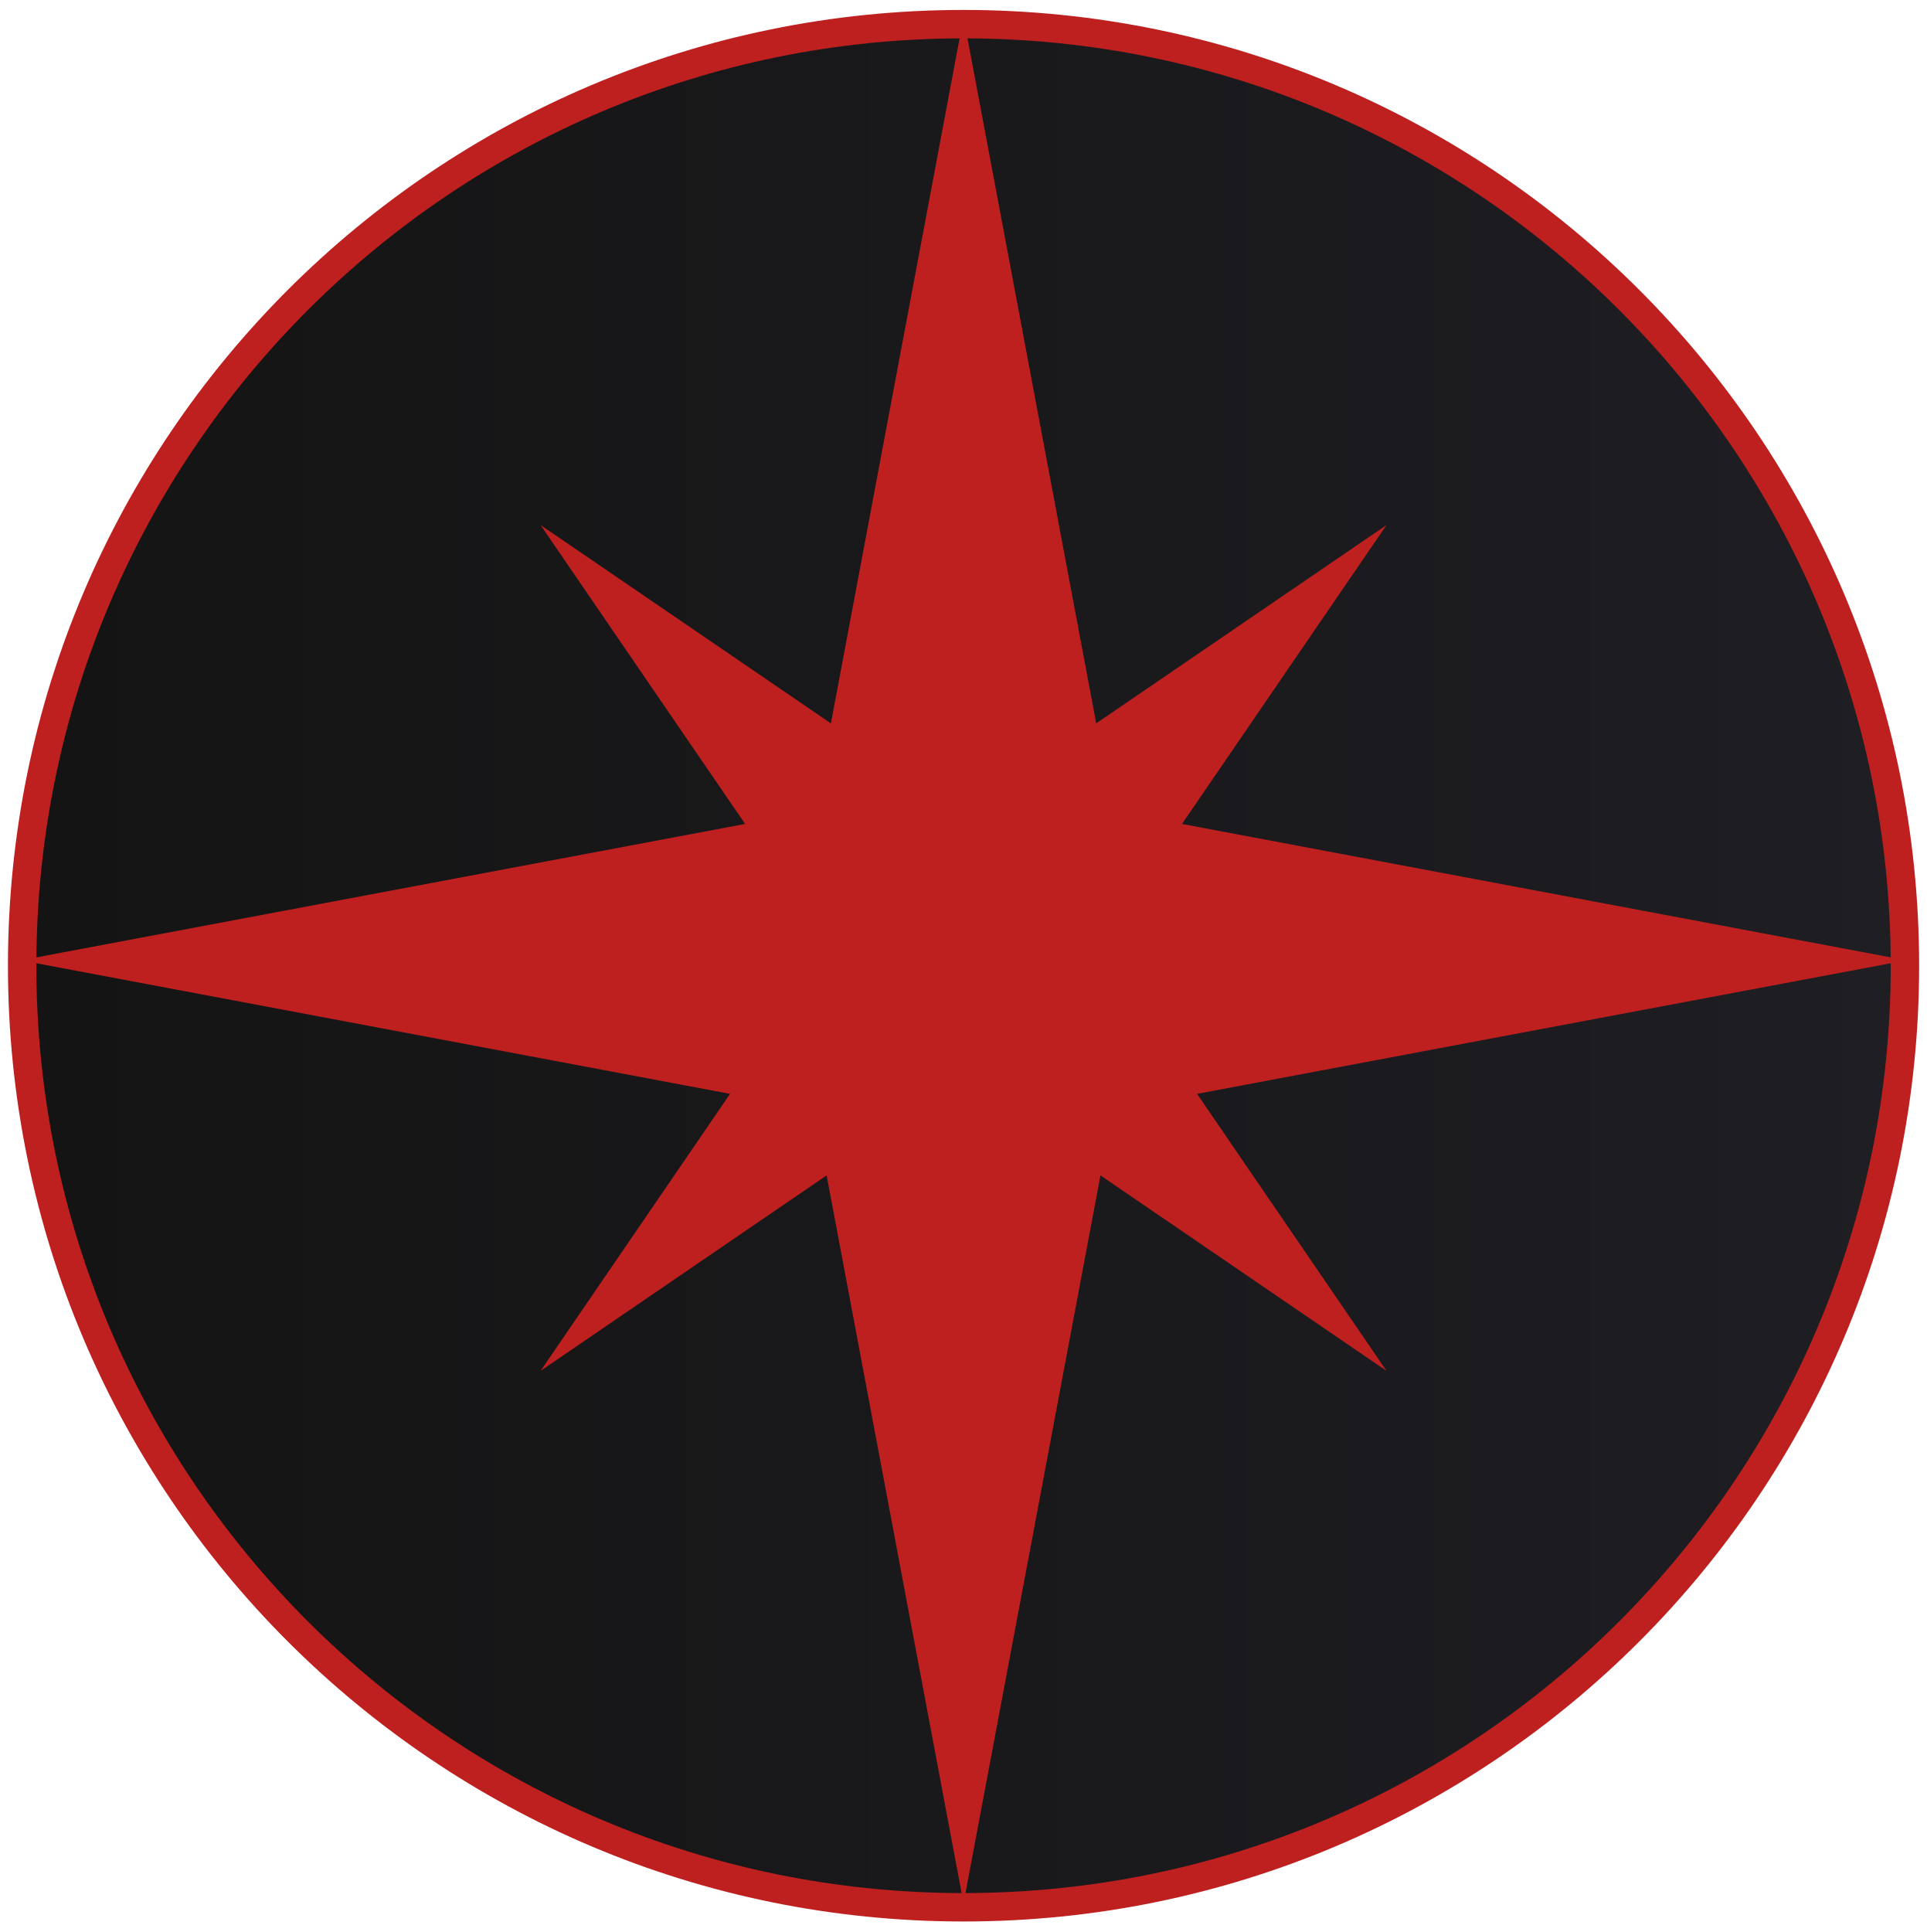
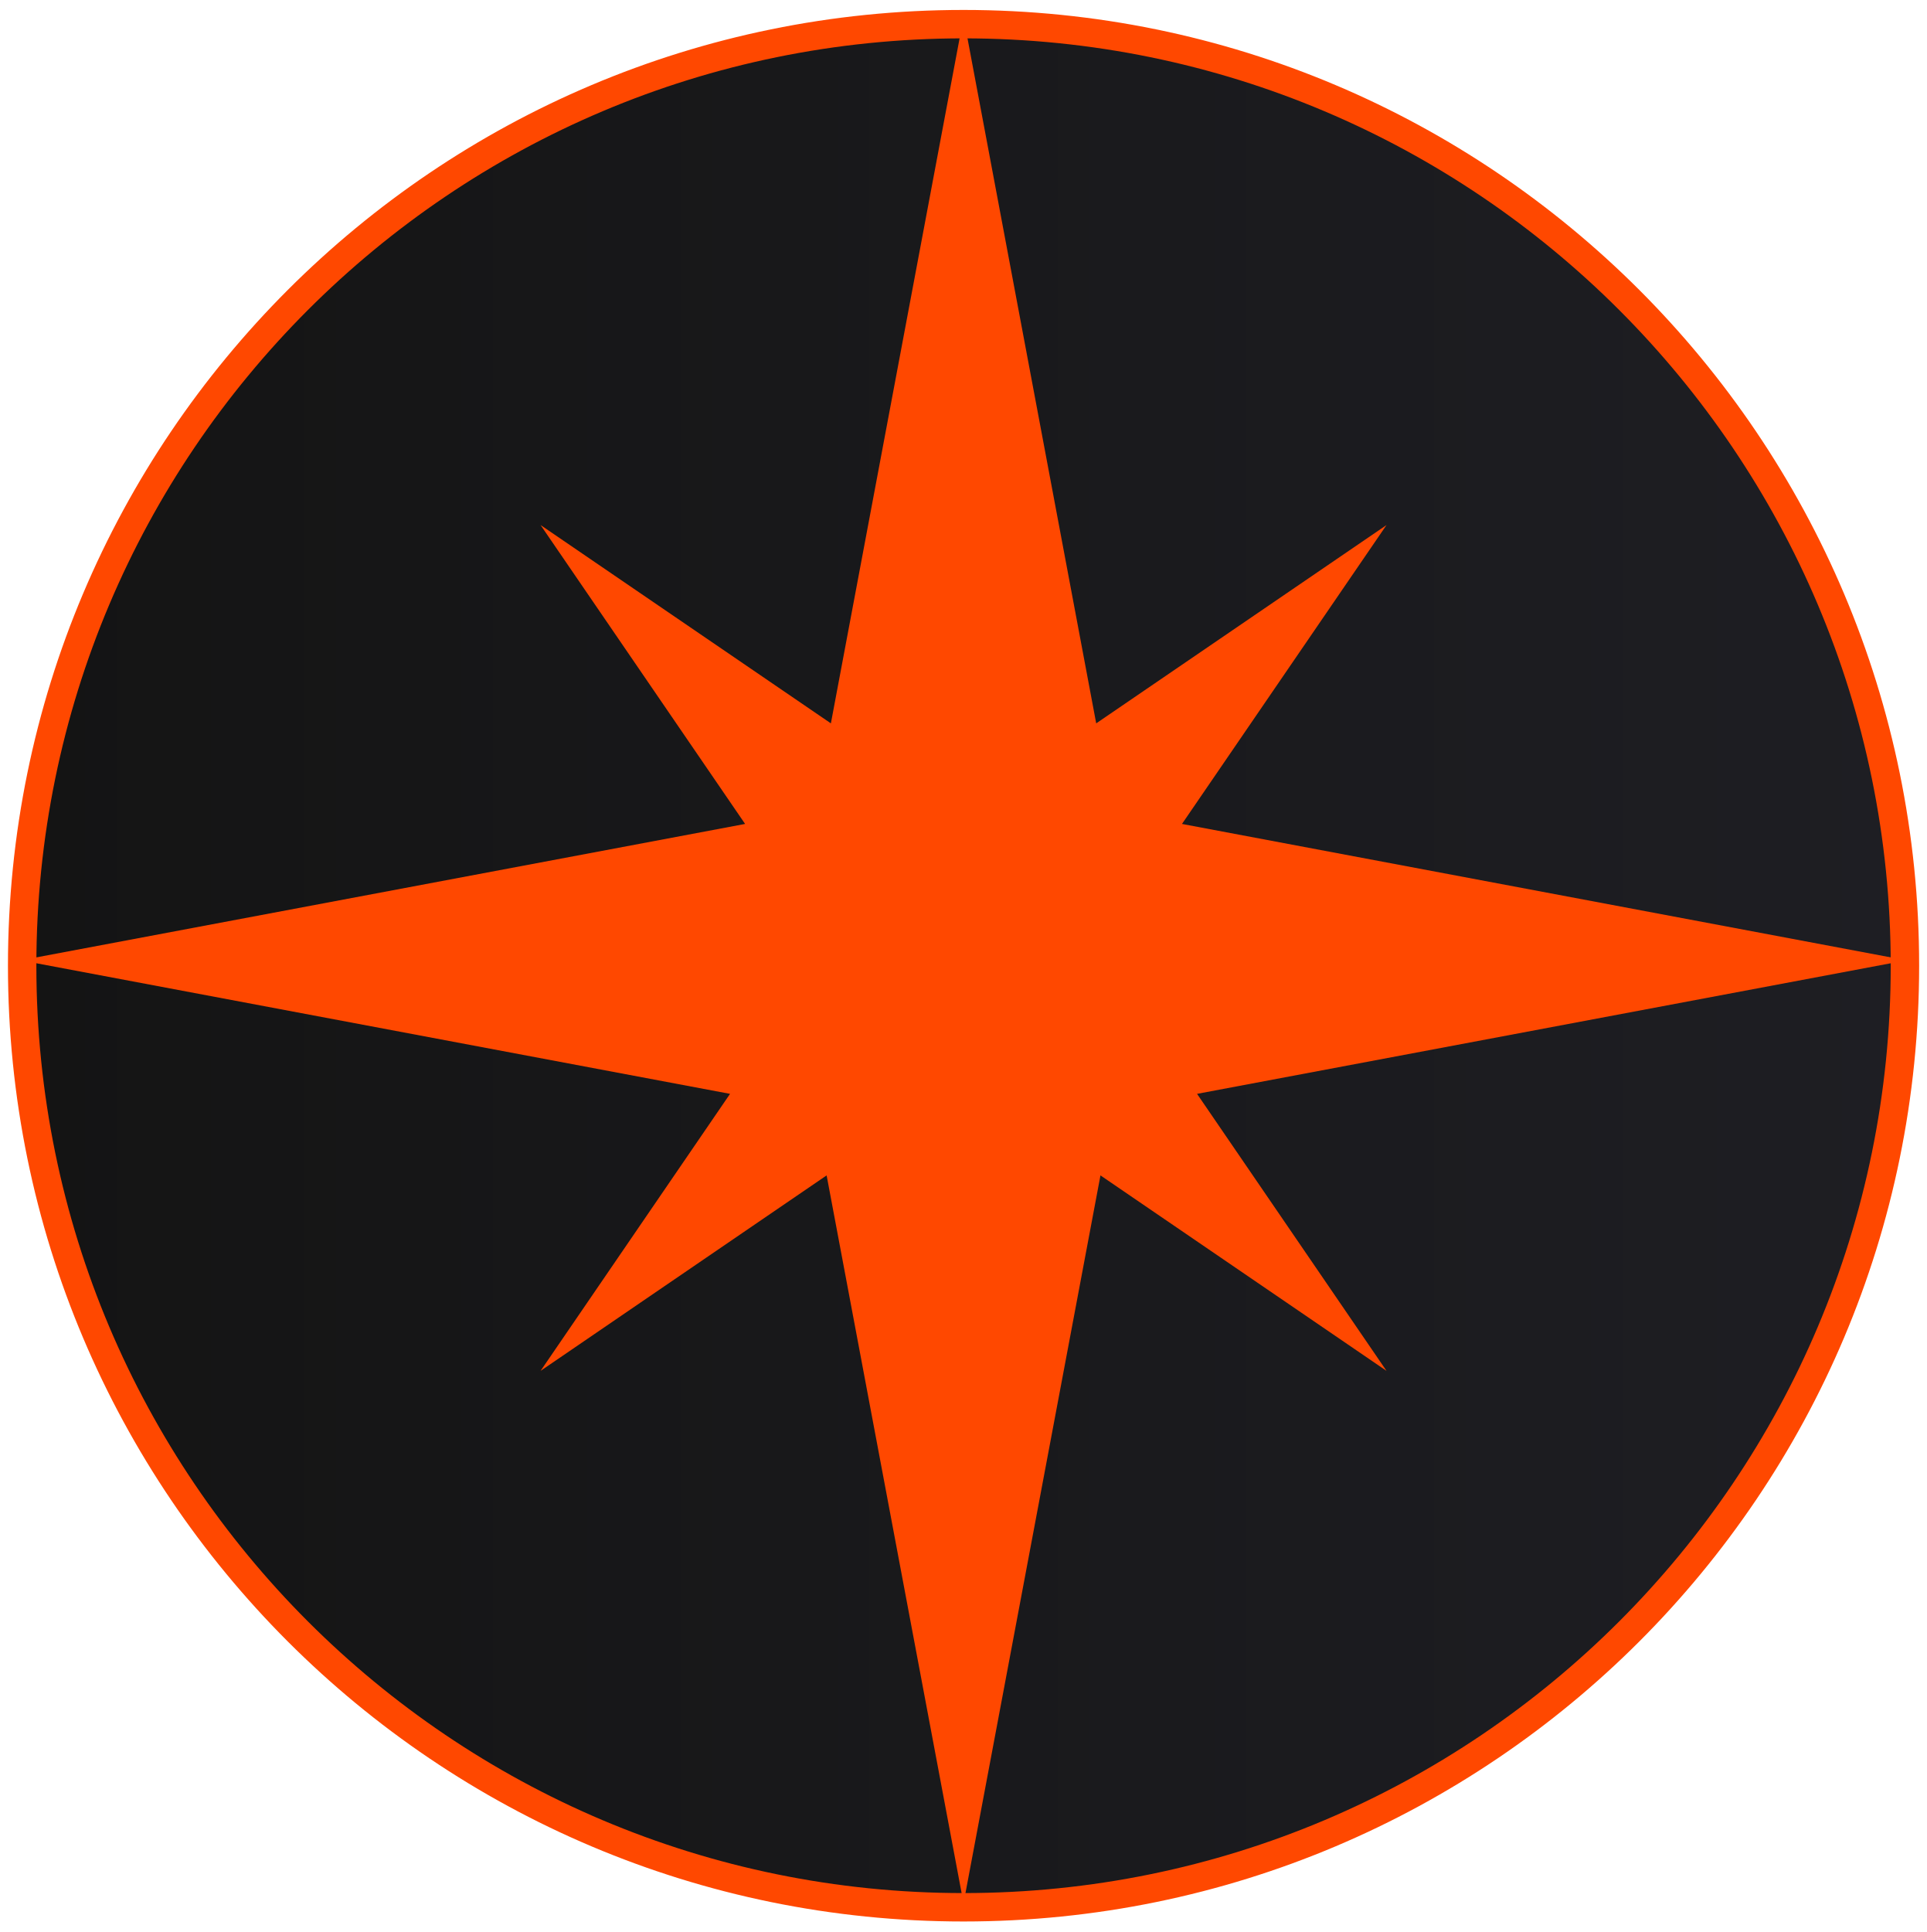
<svg xmlns="http://www.w3.org/2000/svg" id="Layer_1" width="67.81" height="68" viewBox="0 0 67.81 68">
  <defs>
    <linearGradient id="linear-gradient" x1=".78" y1="33.99" x2="67.06" y2="33.99" gradientUnits="userSpaceOnUse">
      <stop offset="0" stop-color="#141414" />
      <stop offset="1" stop-color="#1e1e23" />
    </linearGradient>
  </defs>
-   <circle cx="33.92" cy="33.99" r="33.14" fill="url(#linear-gradient)" stroke="#be201f" stroke-miterlimit="10" />
-   <polygon points="42.14 38.5 67.11 33.8 41.61 29 48.81 18.48 38.59 25.46 33.92 .61 29.25 25.46 19.03 18.48 26.23 29 .73 33.8 25.7 38.5 19.03 48.25 29.1 41.37 33.92 66.99 38.74 41.37 48.81 48.25 42.14 38.5" fill="#be201f" />
+   <circle cx="33.92" cy="33.99" r="33.14" fill="url(#linear-gradient)" stroke="#FF4800" stroke-miterlimit="10" />
+   <polygon points="42.14 38.5 67.11 33.8 41.61 29 48.81 18.48 38.59 25.46 33.92 .61 29.25 25.46 19.03 18.48 26.23 29 .73 33.8 25.7 38.5 19.03 48.25 29.1 41.37 33.92 66.99 38.74 41.37 48.81 48.25 42.14 38.5" fill="#FF4800" />
</svg>
